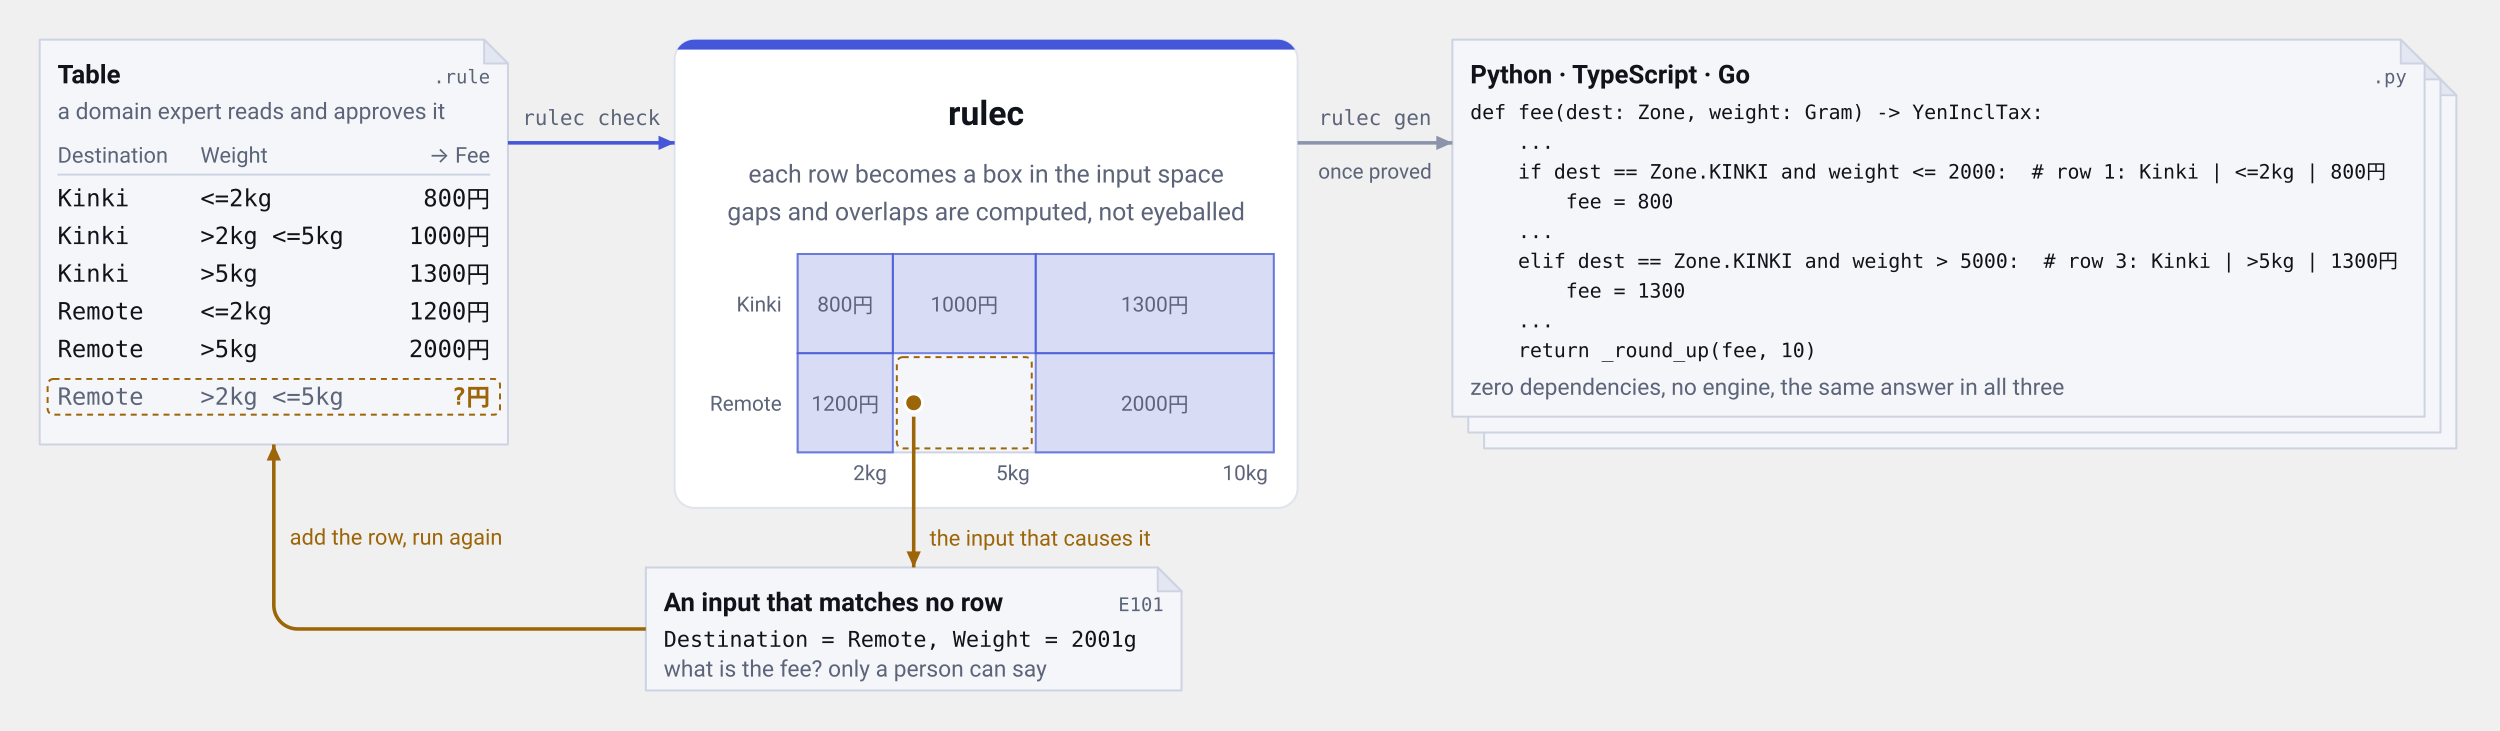
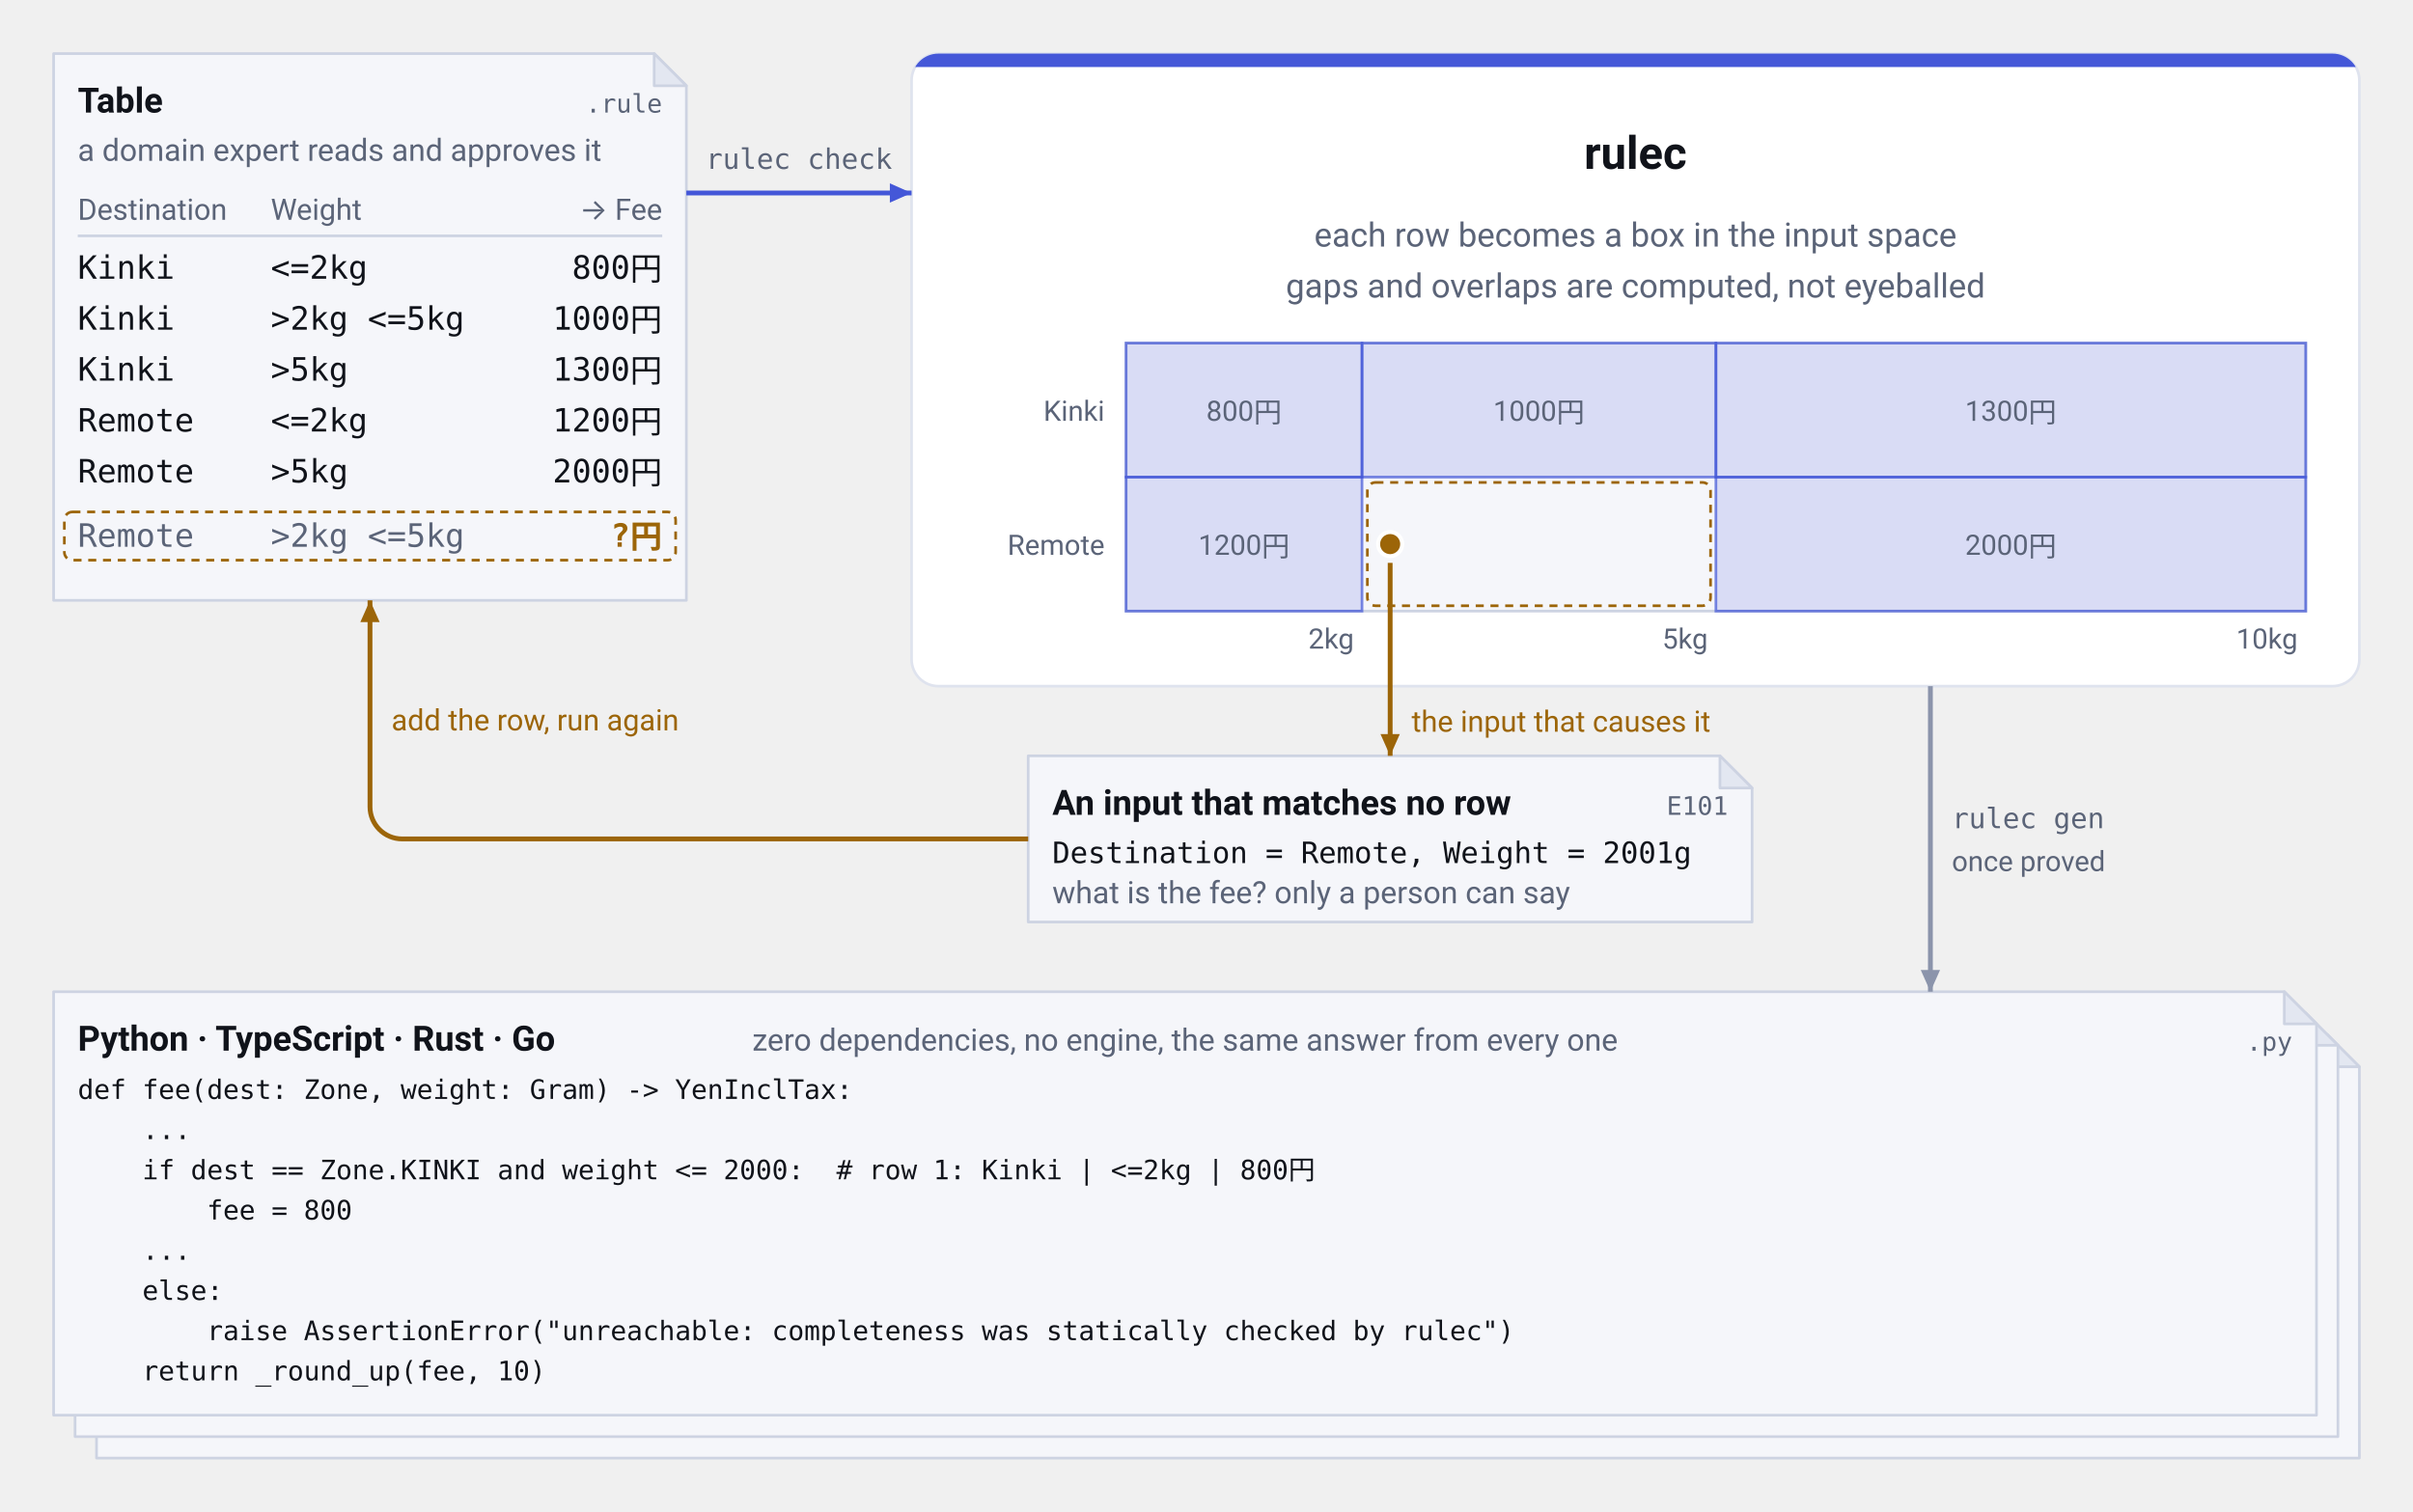
- <svg xmlns="http://www.w3.org/2000/svg" viewBox="0 0 1260 368" role="img" aria-label="Write the table. rulec turns each row into a box in the input space and proves by computation that the boxes leave no gap and no overlap. If there is a gap, back comes the input that falls through it (Destination = Remote, Weight = 2001g): add the row and run again - only what the fee is takes a person. Only a proved table generates, and what comes out is dependency-free Python, TypeScript and Go." font-family="-apple-system, BlinkMacSystemFont, &quot;Hiragino Sans&quot;, &quot;Noto Sans JP&quot;, &quot;Yu Gothic&quot;, Meiryo, &quot;Segoe UI&quot;, Roboto, sans-serif">
+ <svg xmlns="http://www.w3.org/2000/svg" viewBox="0 0 900 564" role="img" aria-label="Write the table. rulec turns each row into a box in the input space and proves by computation that the boxes leave no gap and no overlap. If there is a gap, back comes the input that falls through it (Destination = Remote, Weight = 2001g): add the row and run again - only what the fee is takes a person. Only a proved table generates, and what comes out is dependency-free Python, TypeScript and Go." font-family="-apple-system, BlinkMacSystemFont, &quot;Hiragino Sans&quot;, &quot;Noto Sans JP&quot;, &quot;Yu Gothic&quot;, Meiryo, &quot;Segoe UI&quot;, Roboto, sans-serif">
  <defs>
    <marker id="head-neutral" viewBox="0 0 10 10" refX="9" refY="5" markerWidth="9" markerHeight="9" markerUnits="userSpaceOnUse" orient="auto">
      <path d="M0,1 L9,5 L0,9 Z" fill="#8b94ab" />
    </marker>
    <marker id="head-accent" viewBox="0 0 10 10" refX="9" refY="5" markerWidth="9" markerHeight="9" markerUnits="userSpaceOnUse" orient="auto">
      <path d="M0,1 L9,5 L0,9 Z" fill="#4457d8" />
    </marker>
    <marker id="head-human" viewBox="0 0 10 10" refX="9" refY="5" markerWidth="9" markerHeight="9" markerUnits="userSpaceOnUse" orient="auto">
      <path d="M0,1 L9,5 L0,9 Z" fill="#9c6508" />
    </marker>
  </defs>
  <path d="M20,20 H244 L256,32 V224 H20 Z" fill="#f5f6fa" stroke="#cdd3e2" stroke-linejoin="round" />
  <path d="M244,20 V32 H256 Z" fill="#e3e7f1" stroke="#cdd3e2" stroke-linejoin="round" />
  <text x="29" y="42" font-size="13" font-weight="600" text-anchor="start" fill="#10131a">Table</text>
  <text x="247" y="42" font-size="9.5" font-weight="400" text-anchor="end" fill="#5b6478" font-family="ui-monospace, SFMono-Regular, Menlo, Consolas, monospace">.rule</text>
  <text x="29" y="60" font-size="11.5" font-weight="400" text-anchor="start" fill="#5b6478">a domain expert reads and approves it</text>
  <text x="29" y="82" font-size="11" font-weight="400" text-anchor="start" fill="#5b6478">Destination</text>
  <text x="101" y="82" font-size="11" font-weight="400" text-anchor="start" fill="#5b6478">Weight</text>
  <text x="247" y="82" font-size="11" font-weight="400" text-anchor="end" fill="#5b6478">→ Fee</text>
  <line x1="29" y1="88" x2="247" y2="88" stroke="#cdd3e2" />
  <text x="29" y="104" font-size="12" font-weight="400" text-anchor="start" fill="#10131a" font-family="ui-monospace, SFMono-Regular, Menlo, Consolas, monospace">Kinki</text>
  <text x="101" y="104" font-size="12" font-weight="400" text-anchor="start" fill="#10131a" font-family="ui-monospace, SFMono-Regular, Menlo, Consolas, monospace">&lt;=2kg</text>
  <text x="247" y="104" font-size="12" font-weight="400" text-anchor="end" fill="#10131a" font-family="ui-monospace, SFMono-Regular, Menlo, Consolas, monospace">800円</text>
  <text x="29" y="123" font-size="12" font-weight="400" text-anchor="start" fill="#10131a" font-family="ui-monospace, SFMono-Regular, Menlo, Consolas, monospace">Kinki</text>
  <text x="101" y="123" font-size="12" font-weight="400" text-anchor="start" fill="#10131a" font-family="ui-monospace, SFMono-Regular, Menlo, Consolas, monospace">&gt;2kg &lt;=5kg</text>
  <text x="247" y="123" font-size="12" font-weight="400" text-anchor="end" fill="#10131a" font-family="ui-monospace, SFMono-Regular, Menlo, Consolas, monospace">1000円</text>
  <text x="29" y="142" font-size="12" font-weight="400" text-anchor="start" fill="#10131a" font-family="ui-monospace, SFMono-Regular, Menlo, Consolas, monospace">Kinki</text>
  <text x="101" y="142" font-size="12" font-weight="400" text-anchor="start" fill="#10131a" font-family="ui-monospace, SFMono-Regular, Menlo, Consolas, monospace">&gt;5kg</text>
  <text x="247" y="142" font-size="12" font-weight="400" text-anchor="end" fill="#10131a" font-family="ui-monospace, SFMono-Regular, Menlo, Consolas, monospace">1300円</text>
  <text x="29" y="161" font-size="12" font-weight="400" text-anchor="start" fill="#10131a" font-family="ui-monospace, SFMono-Regular, Menlo, Consolas, monospace">Remote</text>
  <text x="101" y="161" font-size="12" font-weight="400" text-anchor="start" fill="#10131a" font-family="ui-monospace, SFMono-Regular, Menlo, Consolas, monospace">&lt;=2kg</text>
  <text x="247" y="161" font-size="12" font-weight="400" text-anchor="end" fill="#10131a" font-family="ui-monospace, SFMono-Regular, Menlo, Consolas, monospace">1200円</text>
  <text x="29" y="180" font-size="12" font-weight="400" text-anchor="start" fill="#10131a" font-family="ui-monospace, SFMono-Regular, Menlo, Consolas, monospace">Remote</text>
  <text x="101" y="180" font-size="12" font-weight="400" text-anchor="start" fill="#10131a" font-family="ui-monospace, SFMono-Regular, Menlo, Consolas, monospace">&gt;5kg</text>
  <text x="247" y="180" font-size="12" font-weight="400" text-anchor="end" fill="#10131a" font-family="ui-monospace, SFMono-Regular, Menlo, Consolas, monospace">2000円</text>
  <rect x="24" y="191" width="228" height="18" rx="3" fill="none" stroke="#9c6508" stroke-width="1" stroke-dasharray="3 2.5" />
  <text x="29" y="204" font-size="12" font-weight="400" text-anchor="start" fill="#5b6478" font-family="ui-monospace, SFMono-Regular, Menlo, Consolas, monospace">Remote</text>
  <text x="101" y="204" font-size="12" font-weight="400" text-anchor="start" fill="#5b6478" font-family="ui-monospace, SFMono-Regular, Menlo, Consolas, monospace">&gt;2kg &lt;=5kg</text>
  <text x="247" y="204" font-size="12" font-weight="600" text-anchor="end" fill="#9c6508" font-family="ui-monospace, SFMono-Regular, Menlo, Consolas, monospace">?円</text>
  <clipPath id="clip-rulec">
-     <rect x="340" y="20" width="314" height="236" rx="10" />
+     <rect x="340" y="20" width="540" height="236" rx="10" />
  </clipPath>
-   <rect x="340" y="20" width="314" height="236" rx="10" fill="#ffffff" stroke="#dfe3ee" />
-   <rect x="340" y="20" width="314" height="5" fill="#4457d8" clip-path="url(#clip-rulec)" />
-   <text x="497.0" y="63" font-size="17" font-weight="700" text-anchor="middle" fill="#10131a">rulec</text>
-   <text x="497.0" y="92" font-size="12.5" font-weight="400" text-anchor="middle" fill="#5b6478">each row becomes a box in the input space</text>
-   <text x="497.0" y="111" font-size="12.5" font-weight="400" text-anchor="middle" fill="#5b6478">gaps and overlaps are computed, not eyeballed</text>
-   <rect x="402" y="128" width="240" height="100" fill="#f5f6fa" stroke="#cdd3e2" />
-   <rect x="402.0" y="128.0" width="48.0" height="50.0" fill="#4457d8" fill-opacity="0.16" stroke="#4457d8" stroke-opacity="0.7" />
-   <text x="426.0" y="157.0" font-size="10.5" font-weight="400" text-anchor="middle" fill="#5b6478">800円</text>
-   <rect x="450.0" y="128.0" width="72.0" height="50.0" fill="#4457d8" fill-opacity="0.16" stroke="#4457d8" stroke-opacity="0.7" />
-   <text x="486.0" y="157.0" font-size="10.5" font-weight="400" text-anchor="middle" fill="#5b6478">1000円</text>
-   <rect x="522.0" y="128.0" width="120.0" height="50.0" fill="#4457d8" fill-opacity="0.16" stroke="#4457d8" stroke-opacity="0.7" />
-   <text x="582.0" y="157.0" font-size="10.5" font-weight="400" text-anchor="middle" fill="#5b6478">1300円</text>
-   <rect x="402.0" y="178.0" width="48.0" height="50.0" fill="#4457d8" fill-opacity="0.16" stroke="#4457d8" stroke-opacity="0.7" />
-   <text x="426.0" y="207.0" font-size="10.5" font-weight="400" text-anchor="middle" fill="#5b6478">1200円</text>
-   <rect x="522.0" y="178.0" width="120.0" height="50.0" fill="#4457d8" fill-opacity="0.16" stroke="#4457d8" stroke-opacity="0.7" />
-   <text x="582.0" y="207.0" font-size="10.5" font-weight="400" text-anchor="middle" fill="#5b6478">2000円</text>
-   <rect x="452.0" y="180.0" width="68.0" height="46.0" rx="3" fill="none" stroke="#9c6508" stroke-width="1" stroke-dasharray="3 2.5" />
-   <text x="394" y="157.0" font-size="10.5" font-weight="400" text-anchor="end" fill="#5b6478">Kinki</text>
-   <text x="394" y="207.0" font-size="10.5" font-weight="400" text-anchor="end" fill="#5b6478">Remote</text>
-   <text x="447.0" y="242" font-size="10.5" font-weight="400" text-anchor="end" fill="#5b6478">2kg</text>
-   <text x="519.0" y="242" font-size="10.5" font-weight="400" text-anchor="end" fill="#5b6478">5kg</text>
-   <text x="639.0" y="242" font-size="10.5" font-weight="400" text-anchor="end" fill="#5b6478">10kg</text>
-   <circle cx="460.5" cy="203.0" r="4.5" fill="#9c6508" stroke="#ffffff" stroke-width="1.5" />
-   <path d="M748,36 H1226 L1238,48 V226 H748 Z" fill="#f5f6fa" stroke="#cdd3e2" stroke-linejoin="round" />
-   <path d="M1226,36 V48 H1238 Z" fill="#e3e7f1" stroke="#cdd3e2" stroke-linejoin="round" />
-   <path d="M740,28 H1218 L1230,40 V218 H740 Z" fill="#f5f6fa" stroke="#cdd3e2" stroke-linejoin="round" />
-   <path d="M1218,28 V40 H1230 Z" fill="#e3e7f1" stroke="#cdd3e2" stroke-linejoin="round" />
-   <path d="M732,20 H1210 L1222,32 V210 H732 Z" fill="#f5f6fa" stroke="#cdd3e2" stroke-linejoin="round" />
-   <path d="M1210,20 V32 H1222 Z" fill="#e3e7f1" stroke="#cdd3e2" stroke-linejoin="round" />
-   <text x="741" y="42" font-size="13" font-weight="600" text-anchor="start" fill="#10131a">Python · TypeScript · Go</text>
-   <text x="1213" y="42" font-size="9.5" font-weight="400" text-anchor="end" fill="#5b6478" font-family="ui-monospace, SFMono-Regular, Menlo, Consolas, monospace">.py</text>
-   <text x="741" y="60" font-size="10" font-weight="400" text-anchor="start" fill="#10131a" font-family="ui-monospace, SFMono-Regular, Menlo, Consolas, monospace" xml:space="preserve" style="white-space:pre">def fee(dest: Zone, weight: Gram) -&gt; YenInclTax:</text>
-   <text x="741" y="75" font-size="10" font-weight="400" text-anchor="start" fill="#10131a" font-family="ui-monospace, SFMono-Regular, Menlo, Consolas, monospace" xml:space="preserve" style="white-space:pre">    ...</text>
-   <text x="741" y="90" font-size="10" font-weight="400" text-anchor="start" fill="#10131a" font-family="ui-monospace, SFMono-Regular, Menlo, Consolas, monospace" xml:space="preserve" style="white-space:pre">    if dest == Zone.KINKI and weight &lt;= 2000:  # row 1: Kinki | &lt;=2kg | 800円</text>
-   <text x="741" y="105" font-size="10" font-weight="400" text-anchor="start" fill="#10131a" font-family="ui-monospace, SFMono-Regular, Menlo, Consolas, monospace" xml:space="preserve" style="white-space:pre">        fee = 800</text>
-   <text x="741" y="120" font-size="10" font-weight="400" text-anchor="start" fill="#10131a" font-family="ui-monospace, SFMono-Regular, Menlo, Consolas, monospace" xml:space="preserve" style="white-space:pre">    ...</text>
-   <text x="741" y="135" font-size="10" font-weight="400" text-anchor="start" fill="#10131a" font-family="ui-monospace, SFMono-Regular, Menlo, Consolas, monospace" xml:space="preserve" style="white-space:pre">    elif dest == Zone.KINKI and weight &gt; 5000:  # row 3: Kinki | &gt;5kg | 1300円</text>
-   <text x="741" y="150" font-size="10" font-weight="400" text-anchor="start" fill="#10131a" font-family="ui-monospace, SFMono-Regular, Menlo, Consolas, monospace" xml:space="preserve" style="white-space:pre">        fee = 1300</text>
-   <text x="741" y="165" font-size="10" font-weight="400" text-anchor="start" fill="#10131a" font-family="ui-monospace, SFMono-Regular, Menlo, Consolas, monospace" xml:space="preserve" style="white-space:pre">    ...</text>
-   <text x="741" y="180" font-size="10" font-weight="400" text-anchor="start" fill="#10131a" font-family="ui-monospace, SFMono-Regular, Menlo, Consolas, monospace" xml:space="preserve" style="white-space:pre">    return _round_up(fee, 10)</text>
-   <text x="741" y="199" font-size="11.5" font-weight="400" text-anchor="start" fill="#5b6478">zero dependencies, no engine, the same answer in all three</text>
-   <path d="M325.5,286 H583.5 L595.5,298 V348 H325.5 Z" fill="#f5f6fa" stroke="#cdd3e2" stroke-linejoin="round" />
-   <path d="M583.5,286 V298 H595.5 Z" fill="#e3e7f1" stroke="#cdd3e2" stroke-linejoin="round" />
-   <text x="334.5" y="308" font-size="13" font-weight="600" text-anchor="start" fill="#10131a">An input that matches no row</text>
-   <text x="586.5" y="308" font-size="9.5" font-weight="400" text-anchor="end" fill="#5b6478" font-family="ui-monospace, SFMono-Regular, Menlo, Consolas, monospace">E101</text>
-   <text x="334.5" y="326" font-size="11" font-weight="400" text-anchor="start" fill="#10131a" font-family="ui-monospace, SFMono-Regular, Menlo, Consolas, monospace">Destination = Remote, Weight = 2001g</text>
-   <text x="334.5" y="341" font-size="11.5" font-weight="400" text-anchor="start" fill="#5b6478">what is the fee? only a person can say</text>
+   <rect x="340" y="20" width="540" height="236" rx="10" fill="#ffffff" stroke="#dfe3ee" />
+   <rect x="340" y="20" width="540" height="5" fill="#4457d8" clip-path="url(#clip-rulec)" />
+   <text x="610.0" y="63" font-size="17" font-weight="700" text-anchor="middle" fill="#10131a">rulec</text>
+   <text x="610.0" y="92" font-size="12.5" font-weight="400" text-anchor="middle" fill="#5b6478">each row becomes a box in the input space</text>
+   <text x="610.0" y="111" font-size="12.5" font-weight="400" text-anchor="middle" fill="#5b6478">gaps and overlaps are computed, not eyeballed</text>
+   <rect x="420.0" y="128" width="440" height="100" fill="#f5f6fa" stroke="#cdd3e2" />
+   <rect x="420.0" y="128.0" width="88.0" height="50.0" fill="#4457d8" fill-opacity="0.16" stroke="#4457d8" stroke-opacity="0.7" />
+   <text x="464.0" y="157.0" font-size="10.5" font-weight="400" text-anchor="middle" fill="#5b6478">800円</text>
+   <rect x="508.0" y="128.0" width="132.0" height="50.0" fill="#4457d8" fill-opacity="0.16" stroke="#4457d8" stroke-opacity="0.7" />
+   <text x="574.0" y="157.0" font-size="10.5" font-weight="400" text-anchor="middle" fill="#5b6478">1000円</text>
+   <rect x="640.0" y="128.0" width="220.0" height="50.0" fill="#4457d8" fill-opacity="0.16" stroke="#4457d8" stroke-opacity="0.7" />
+   <text x="750.0" y="157.0" font-size="10.5" font-weight="400" text-anchor="middle" fill="#5b6478">1300円</text>
+   <rect x="420.0" y="178.0" width="88.0" height="50.0" fill="#4457d8" fill-opacity="0.16" stroke="#4457d8" stroke-opacity="0.7" />
+   <text x="464.0" y="207.0" font-size="10.5" font-weight="400" text-anchor="middle" fill="#5b6478">1200円</text>
+   <rect x="640.0" y="178.0" width="220.0" height="50.0" fill="#4457d8" fill-opacity="0.16" stroke="#4457d8" stroke-opacity="0.7" />
+   <text x="750.0" y="207.0" font-size="10.5" font-weight="400" text-anchor="middle" fill="#5b6478">2000円</text>
+   <rect x="510.0" y="180.0" width="128.0" height="46.0" rx="3" fill="none" stroke="#9c6508" stroke-width="1" stroke-dasharray="3 2.5" />
+   <text x="412.0" y="157.0" font-size="10.5" font-weight="400" text-anchor="end" fill="#5b6478">Kinki</text>
+   <text x="412.0" y="207.0" font-size="10.5" font-weight="400" text-anchor="end" fill="#5b6478">Remote</text>
+   <text x="505.0" y="242" font-size="10.5" font-weight="400" text-anchor="end" fill="#5b6478">2kg</text>
+   <text x="637.0" y="242" font-size="10.5" font-weight="400" text-anchor="end" fill="#5b6478">5kg</text>
+   <text x="857.0" y="242" font-size="10.5" font-weight="400" text-anchor="end" fill="#5b6478">10kg</text>
+   <circle cx="518.5" cy="203.0" r="4.5" fill="#9c6508" stroke="#ffffff" stroke-width="1.5" />
+   <path d="M36,386 H868 L880,398 V544 H36 Z" fill="#f5f6fa" stroke="#cdd3e2" stroke-linejoin="round" />
+   <path d="M868,386 V398 H880 Z" fill="#e3e7f1" stroke="#cdd3e2" stroke-linejoin="round" />
+   <path d="M28,378 H860 L872,390 V536 H28 Z" fill="#f5f6fa" stroke="#cdd3e2" stroke-linejoin="round" />
+   <path d="M860,378 V390 H872 Z" fill="#e3e7f1" stroke="#cdd3e2" stroke-linejoin="round" />
+   <path d="M20,370 H852 L864,382 V528 H20 Z" fill="#f5f6fa" stroke="#cdd3e2" stroke-linejoin="round" />
+   <path d="M852,370 V382 H864 Z" fill="#e3e7f1" stroke="#cdd3e2" stroke-linejoin="round" />
+   <text x="29" y="392" font-size="13" font-weight="600" text-anchor="start" fill="#10131a">Python · TypeScript · Rust · Go</text>
+   <text x="855" y="392" font-size="9.5" font-weight="400" text-anchor="end" fill="#5b6478" font-family="ui-monospace, SFMono-Regular, Menlo, Consolas, monospace">.py</text>
+   <text x="442.0" y="392" font-size="11.5" font-weight="400" text-anchor="middle" fill="#5b6478">zero dependencies, no engine, the same answer from every one</text>
+   <text x="29" y="410" font-size="10" font-weight="400" text-anchor="start" fill="#10131a" font-family="ui-monospace, SFMono-Regular, Menlo, Consolas, monospace" xml:space="preserve" style="white-space:pre">def fee(dest: Zone, weight: Gram) -&gt; YenInclTax:</text>
+   <text x="29" y="425" font-size="10" font-weight="400" text-anchor="start" fill="#10131a" font-family="ui-monospace, SFMono-Regular, Menlo, Consolas, monospace" xml:space="preserve" style="white-space:pre">    ...</text>
+   <text x="29" y="440" font-size="10" font-weight="400" text-anchor="start" fill="#10131a" font-family="ui-monospace, SFMono-Regular, Menlo, Consolas, monospace" xml:space="preserve" style="white-space:pre">    if dest == Zone.KINKI and weight &lt;= 2000:  # row 1: Kinki | &lt;=2kg | 800円</text>
+   <text x="29" y="455" font-size="10" font-weight="400" text-anchor="start" fill="#10131a" font-family="ui-monospace, SFMono-Regular, Menlo, Consolas, monospace" xml:space="preserve" style="white-space:pre">        fee = 800</text>
+   <text x="29" y="470" font-size="10" font-weight="400" text-anchor="start" fill="#10131a" font-family="ui-monospace, SFMono-Regular, Menlo, Consolas, monospace" xml:space="preserve" style="white-space:pre">    ...</text>
+   <text x="29" y="485" font-size="10" font-weight="400" text-anchor="start" fill="#10131a" font-family="ui-monospace, SFMono-Regular, Menlo, Consolas, monospace" xml:space="preserve" style="white-space:pre">    else:</text>
+   <text x="29" y="500" font-size="10" font-weight="400" text-anchor="start" fill="#10131a" font-family="ui-monospace, SFMono-Regular, Menlo, Consolas, monospace" xml:space="preserve" style="white-space:pre">        raise AssertionError("unreachable: completeness was statically checked by rulec")</text>
+   <text x="29" y="515" font-size="10" font-weight="400" text-anchor="start" fill="#10131a" font-family="ui-monospace, SFMono-Regular, Menlo, Consolas, monospace" xml:space="preserve" style="white-space:pre">    return _round_up(fee, 10)</text>
+   <path d="M383.5,282 H641.5 L653.5,294 V344 H383.5 Z" fill="#f5f6fa" stroke="#cdd3e2" stroke-linejoin="round" />
+   <path d="M641.5,282 V294 H653.5 Z" fill="#e3e7f1" stroke="#cdd3e2" stroke-linejoin="round" />
+   <text x="392.5" y="304" font-size="13" font-weight="600" text-anchor="start" fill="#10131a">An input that matches no row</text>
+   <text x="644.5" y="304" font-size="9.5" font-weight="400" text-anchor="end" fill="#5b6478" font-family="ui-monospace, SFMono-Regular, Menlo, Consolas, monospace">E101</text>
+   <text x="392.5" y="322" font-size="11" font-weight="400" text-anchor="start" fill="#10131a" font-family="ui-monospace, SFMono-Regular, Menlo, Consolas, monospace">Destination = Remote, Weight = 2001g</text>
+   <text x="392.5" y="337" font-size="11.5" font-weight="400" text-anchor="start" fill="#5b6478">what is the fee? only a person can say</text>
  <line x1="256" y1="72" x2="340" y2="72" stroke="#4457d8" stroke-width="1.8" marker-end="url(#head-accent)" />
  <text x="298.0" y="63" font-size="10.5" font-weight="400" text-anchor="middle" fill="#5b6478" font-family="ui-monospace, SFMono-Regular, Menlo, Consolas, monospace">rulec check</text>
-   <line x1="654" y1="72" x2="732" y2="72" stroke="#8b94ab" stroke-width="1.8" marker-end="url(#head-neutral)" />
-   <text x="693.0" y="63" font-size="10.5" font-weight="400" text-anchor="middle" fill="#5b6478" font-family="ui-monospace, SFMono-Regular, Menlo, Consolas, monospace">rulec gen</text>
-   <text x="693.0" y="90" font-size="10.5" font-weight="400" text-anchor="middle" fill="#5b6478">once proved</text>
-   <line x1="460.5" y1="210.0" x2="460.5" y2="286" stroke="#9c6508" stroke-width="1.8" marker-end="url(#head-human)" />
-   <text x="468.5" y="275.0" font-size="11" font-weight="400" text-anchor="start" fill="#9c6508">the input that causes it</text>
-   <path d="M325.5,317.0 H150.0 A12,12 0 0 1 138.0,305.0 V224" fill="none" stroke="#9c6508" stroke-width="1.8" marker-end="url(#head-human)" />
-   <text x="146.0" y="274.5" font-size="11" font-weight="400" text-anchor="start" fill="#9c6508">add the row, run again</text>
+   <line x1="518.5" y1="210.0" x2="518.5" y2="282" stroke="#9c6508" stroke-width="1.8" marker-end="url(#head-human)" />
+   <text x="526.5" y="273.0" font-size="11" font-weight="400" text-anchor="start" fill="#9c6508">the input that causes it</text>
+   <line x1="720" y1="256" x2="720" y2="370" stroke="#8b94ab" stroke-width="1.8" marker-end="url(#head-neutral)" />
+   <text x="728" y="309.0" font-size="10.5" font-weight="400" text-anchor="start" fill="#5b6478" font-family="ui-monospace, SFMono-Regular, Menlo, Consolas, monospace">rulec gen</text>
+   <text x="728" y="325.0" font-size="10.5" font-weight="400" text-anchor="start" fill="#5b6478">once proved</text>
+   <path d="M383.5,313.0 H150.0 A12,12 0 0 1 138.0,301.0 V224" fill="none" stroke="#9c6508" stroke-width="1.8" marker-end="url(#head-human)" />
+   <text x="146.0" y="272.5" font-size="11" font-weight="400" text-anchor="start" fill="#9c6508">add the row, run again</text>
</svg>
